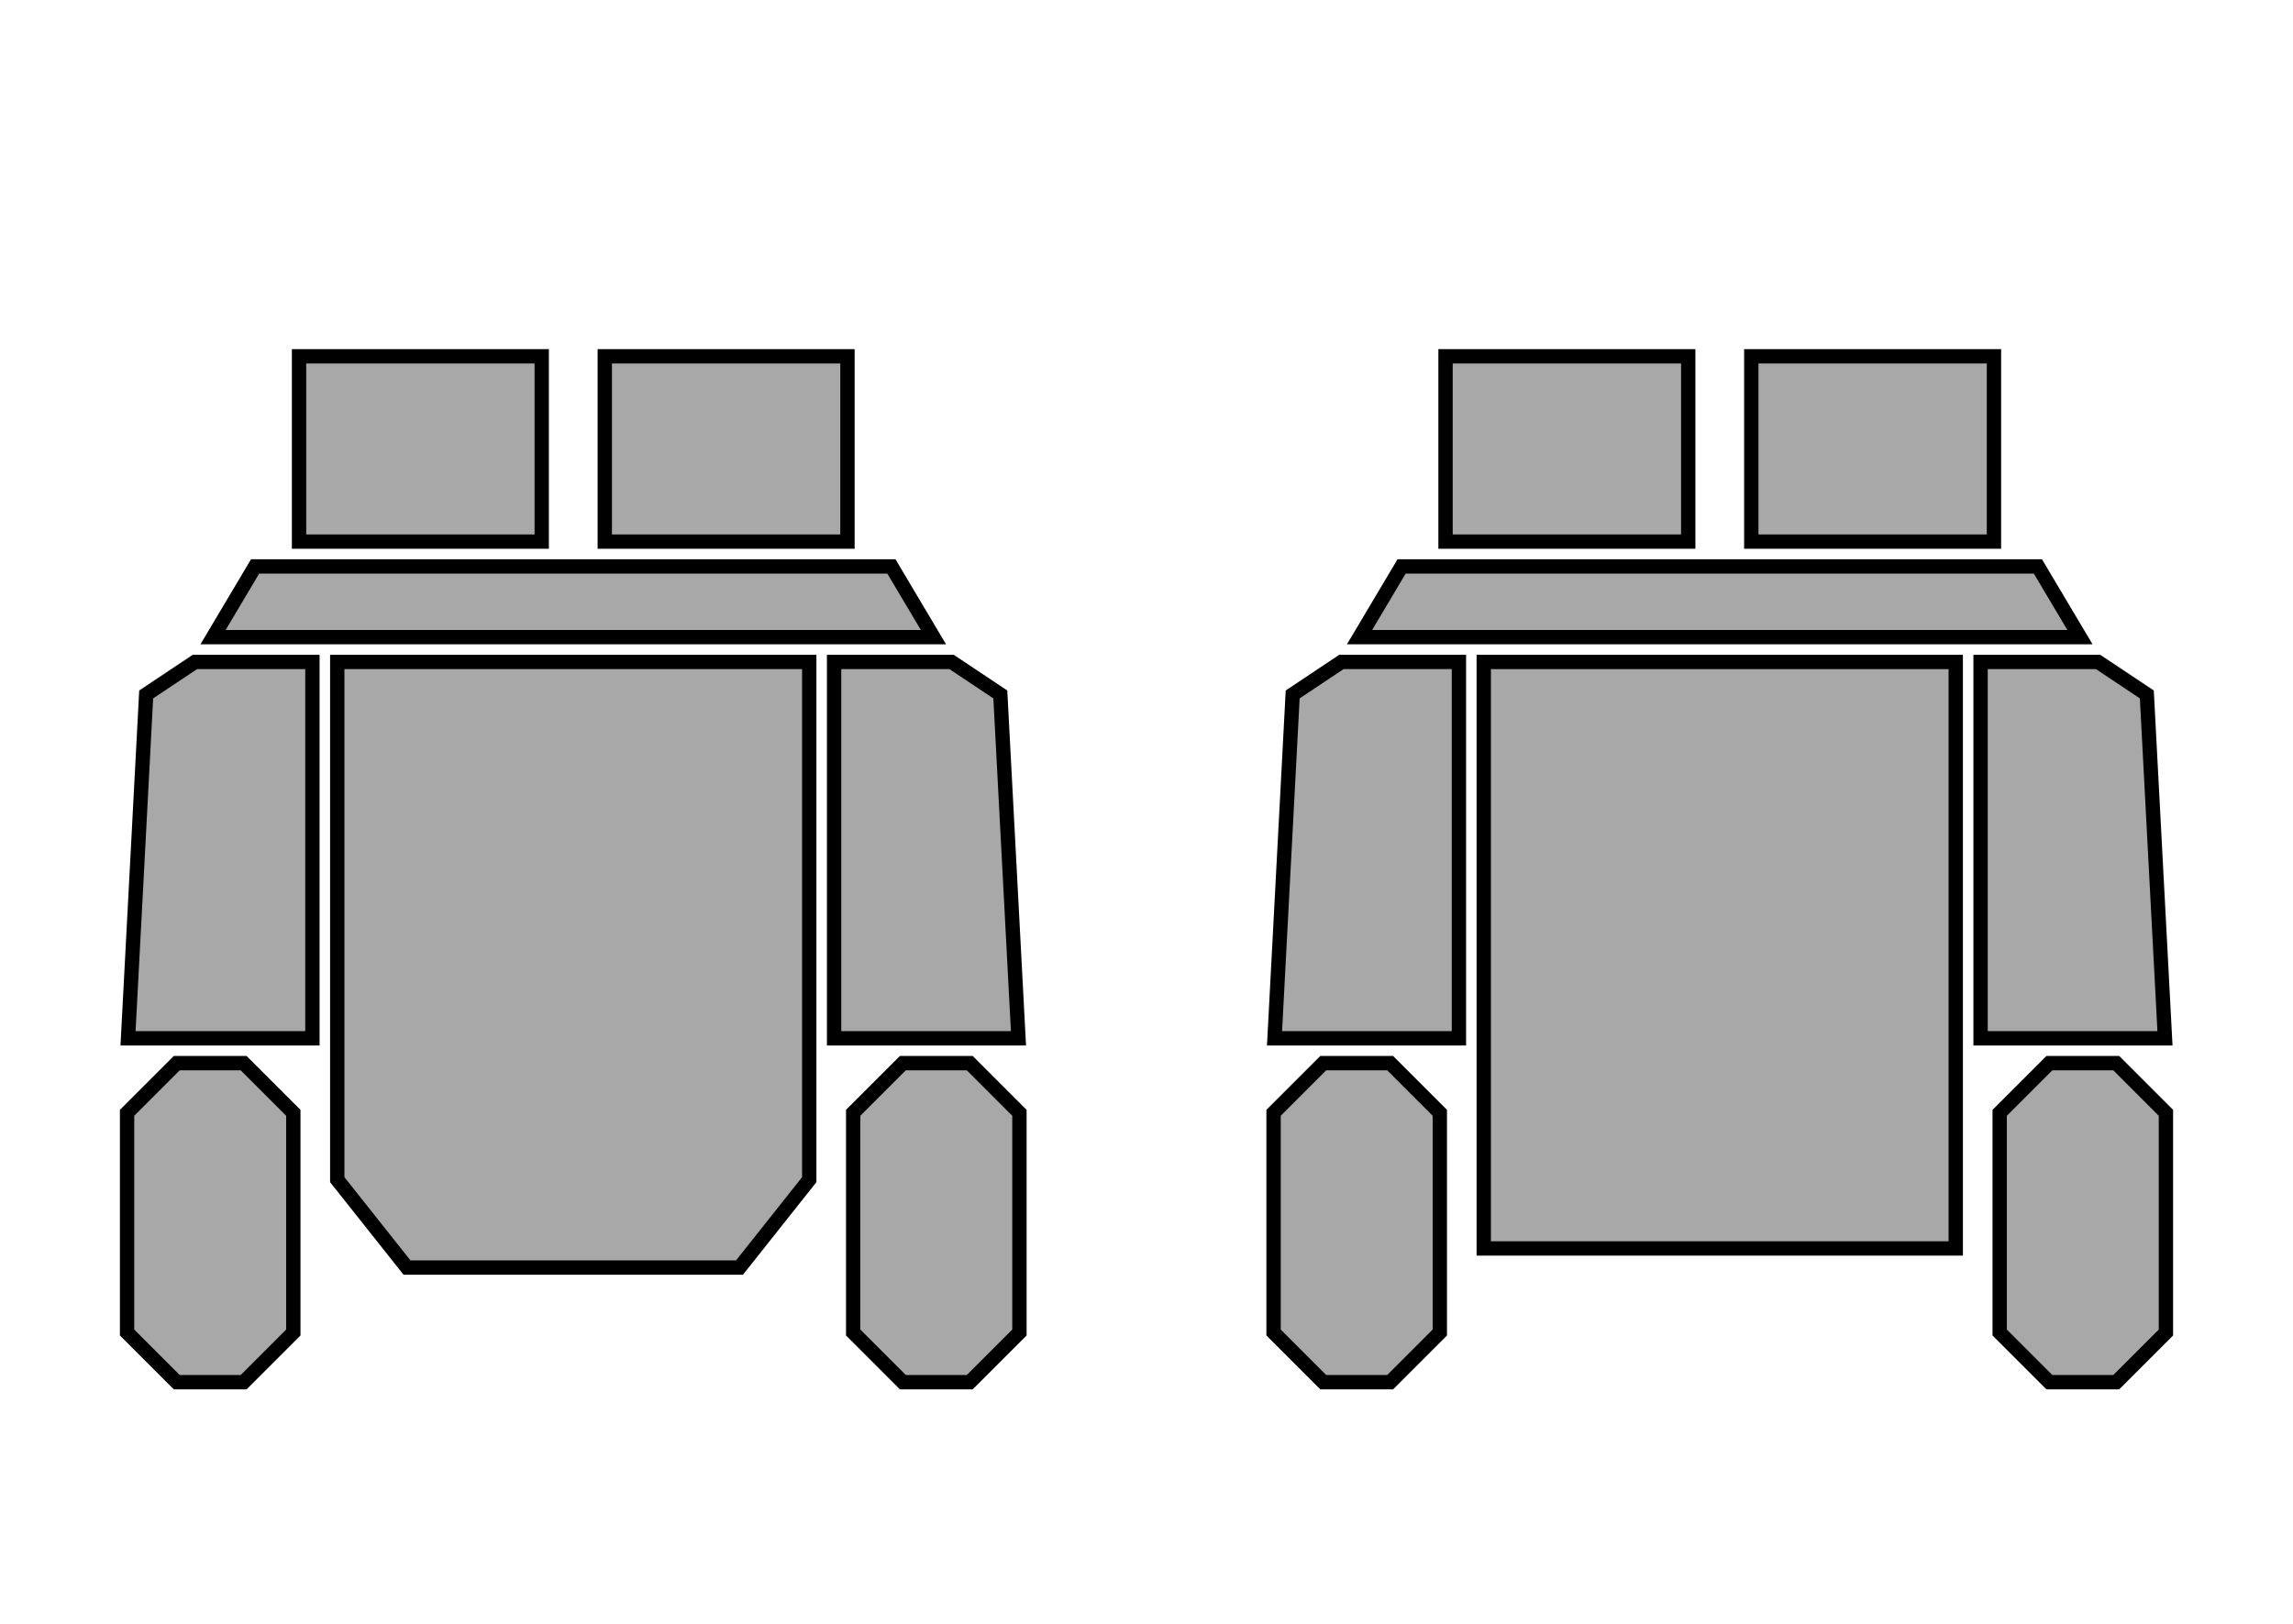
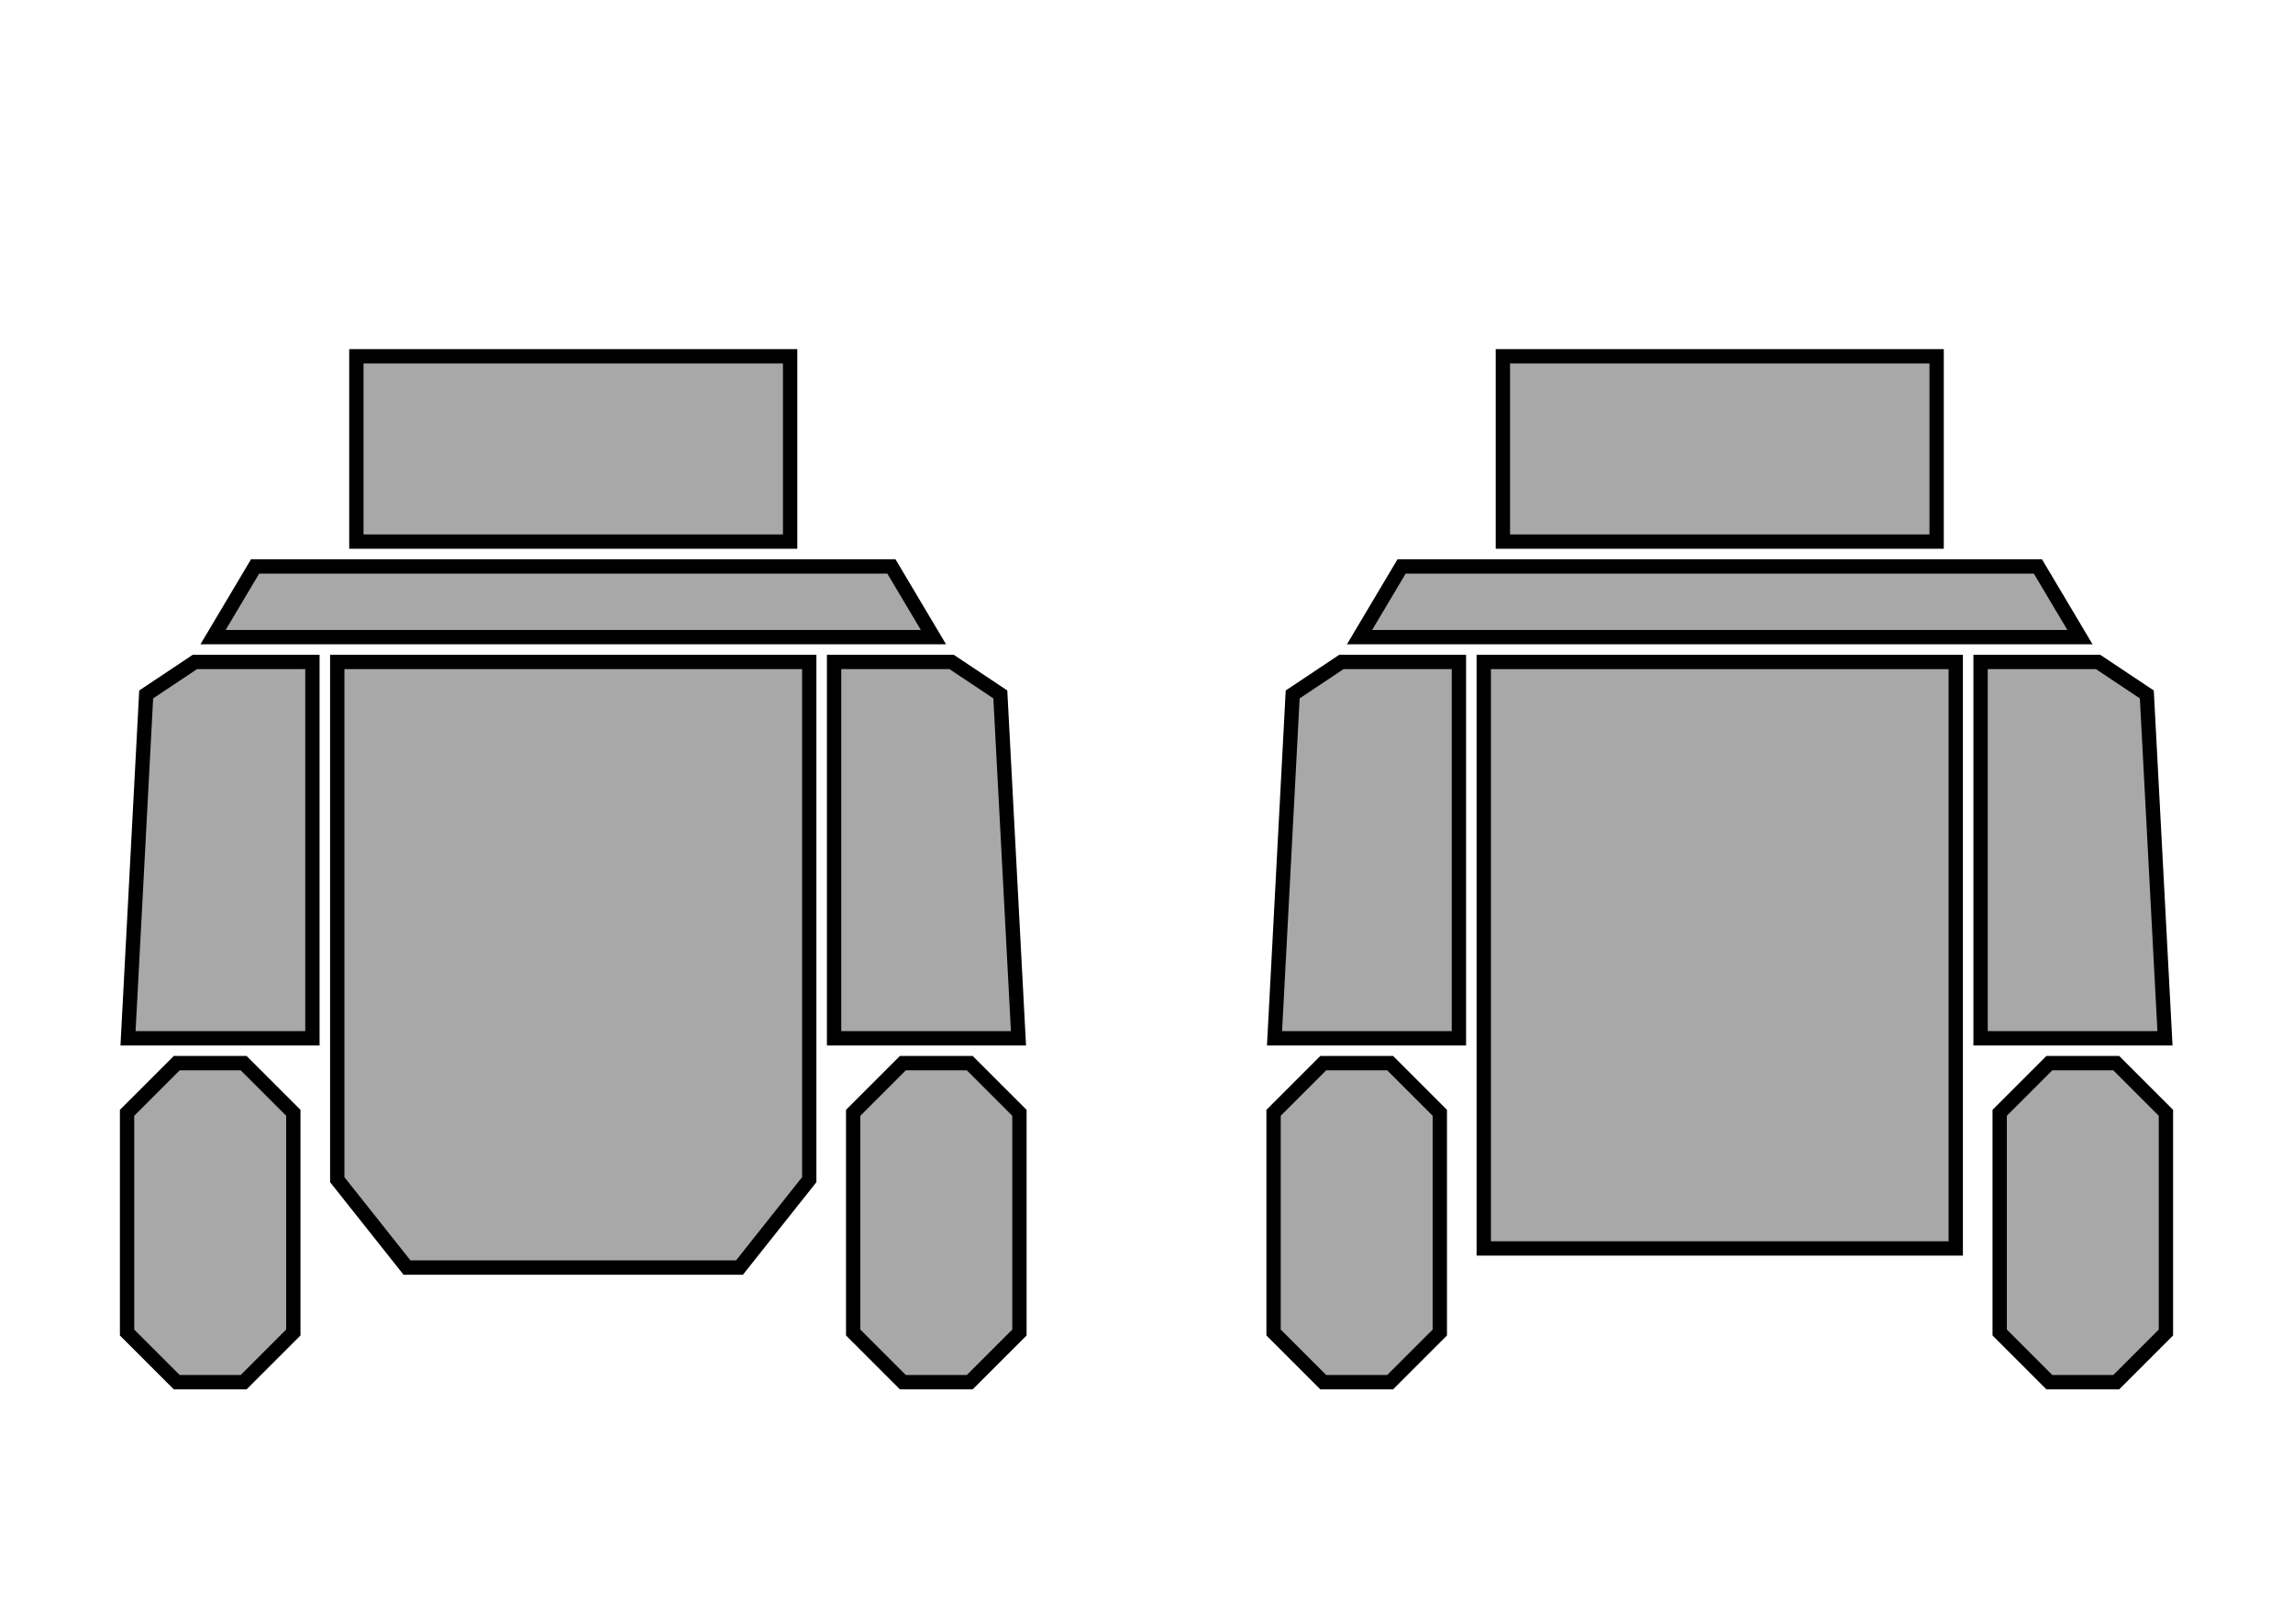
<svg xmlns="http://www.w3.org/2000/svg" viewBox="0 0 240 170">
  <g fill="none" stroke="#dbe5df" stroke-opacity=".22" stroke-width="1" stroke-linejoin="miter">
-     <polygon points="31.3,37.3 56.7,37.3 56.7,56.7 31.3,56.7" />
-     <polygon points="88.7,56.7 63.3,56.7 63.3,37.3 88.7,37.3" />
-     <polygon points="151.3,37.3 176.7,37.3 176.7,56.7 151.3,56.7" />
-     <polygon points="208.7,56.7 183.3,56.7 183.3,37.3 208.7,37.3" />
+     <polygon points="37.3,37.3 82.7,37.3 82.7,56.7 37.3,56.7" />
+     <polygon points="157.3,37.3 202.7,37.3 202.7,56.7 157.3,56.7" />
  </g>
  <g id="part-TURRET" fill="currentColor" fill-opacity=".34" stroke="currentColor" stroke-width="1.5" stroke-linejoin="miter">
-     <polygon points="31.3,37.3 56.7,37.3 56.7,56.7 31.3,56.7" />
-     <polygon points="88.7,56.7 63.3,56.7 63.3,37.3 88.7,37.3" />
-     <polygon points="151.3,37.3 176.7,37.3 176.7,56.7 151.3,56.7" />
-     <polygon points="208.7,56.7 183.3,56.7 183.3,37.3 208.7,37.3" />
+     <polygon points="37.3,37.3 82.7,37.3 82.7,56.7 37.3,56.7" />
+     <polygon points="157.3,37.3 202.7,37.3 202.7,56.7 157.3,56.7" />
  </g>
  <g fill="none" stroke="#dbe5df" stroke-opacity=".22" stroke-width="1" stroke-linejoin="miter">
    <polygon points="26.7,59.3 93.3,59.3 97.7,66.7 22.3,66.7" />
    <polygon points="146.7,59.3 213.3,59.3 217.7,66.7 142.3,66.7" />
  </g>
  <g id="part-HULL" fill="currentColor" fill-opacity=".34" stroke="currentColor" stroke-width="1.5" stroke-linejoin="miter">
    <polygon points="26.7,59.3 93.3,59.3 97.7,66.7 22.3,66.7" />
    <polygon points="146.7,59.3 213.3,59.3 217.7,66.7 142.3,66.7" />
  </g>
  <g fill="none" stroke="#dbe5df" stroke-opacity=".22" stroke-width="1" stroke-linejoin="miter">
    <polygon points="15.3,72.7 20.4,69.3 32.7,69.3 32.7,108.7 13.4,108.7" />
    <polygon points="226.6,108.7 207.3,108.7 207.3,69.3 219.6,69.3 224.7,72.7" />
  </g>
  <g id="part-RIGHT" fill="currentColor" fill-opacity=".34" stroke="currentColor" stroke-width="1.5" stroke-linejoin="miter">
    <polygon points="15.3,72.7 20.4,69.3 32.7,69.3 32.7,108.7 13.4,108.7" />
    <polygon points="226.6,108.7 207.3,108.7 207.3,69.3 219.6,69.3 224.7,72.7" />
  </g>
  <g fill="none" stroke="#dbe5df" stroke-opacity=".22" stroke-width="1" stroke-linejoin="miter">
    <polygon points="106.6,108.7 87.3,108.7 87.3,69.3 99.6,69.3 104.7,72.7" />
    <polygon points="135.3,72.7 140.4,69.3 152.7,69.3 152.7,108.7 133.4,108.7" />
  </g>
  <g id="part-LEFT" fill="currentColor" fill-opacity=".34" stroke="currentColor" stroke-width="1.5" stroke-linejoin="miter">
    <polygon points="106.6,108.7 87.3,108.7 87.3,69.3 99.6,69.3 104.7,72.7" />
    <polygon points="135.3,72.7 140.4,69.3 152.7,69.3 152.7,108.7 133.4,108.7" />
  </g>
  <g fill="none" stroke="#dbe5df" stroke-opacity=".22" stroke-width="1" stroke-linejoin="miter">
    <polygon points="35.3,69.3 84.7,69.3 84.7,123.5 77.4,132.7 42.6,132.7 35.3,123.5" />
  </g>
  <g id="part-FRONT" fill="currentColor" fill-opacity=".34" stroke="currentColor" stroke-width="1.5" stroke-linejoin="miter">
    <polygon points="35.3,69.3 84.7,69.3 84.7,123.5 77.4,132.7 42.6,132.7 35.3,123.5" />
  </g>
  <g fill="none" stroke="#dbe5df" stroke-opacity=".22" stroke-width="1" stroke-linejoin="miter">
    <polygon points="18.5,111.3 25.5,111.3 30.7,116.5 30.7,139.5 25.5,144.7 18.5,144.7 13.3,139.5 13.3,116.5" />
    <polygon points="106.7,116.5 106.7,139.5 101.5,144.7 94.5,144.7 89.3,139.5 89.3,116.5 94.5,111.3 101.5,111.3" />
    <polygon points="138.5,111.3 145.5,111.3 150.7,116.5 150.7,139.5 145.5,144.7 138.5,144.7 133.3,139.5 133.3,116.5" />
    <polygon points="226.7,116.5 226.7,139.5 221.5,144.7 214.5,144.7 209.3,139.5 209.3,116.5 214.5,111.3 221.5,111.3" />
  </g>
  <g id="part-DRIVE" fill="currentColor" fill-opacity=".34" stroke="currentColor" stroke-width="1.5" stroke-linejoin="miter">
    <polygon points="18.5,111.3 25.5,111.3 30.7,116.5 30.7,139.5 25.5,144.7 18.5,144.7 13.3,139.5 13.3,116.5" />
    <polygon points="106.7,116.5 106.7,139.5 101.5,144.7 94.5,144.7 89.3,139.5 89.3,116.5 94.5,111.3 101.5,111.3" />
    <polygon points="138.5,111.3 145.5,111.3 150.7,116.5 150.7,139.5 145.5,144.7 138.5,144.7 133.3,139.5 133.3,116.5" />
    <polygon points="226.7,116.5 226.7,139.5 221.5,144.7 214.5,144.7 209.3,139.5 209.3,116.5 214.5,111.3 221.5,111.3" />
  </g>
  <g fill="none" stroke="#dbe5df" stroke-opacity=".22" stroke-width="1" stroke-linejoin="miter">
    <polygon points="155.3,69.3 204.7,69.3 204.7,130.7 155.3,130.7" />
  </g>
  <g id="part-REAR" fill="currentColor" fill-opacity=".34" stroke="currentColor" stroke-width="1.5" stroke-linejoin="miter">
    <polygon points="155.3,69.3 204.7,69.3 204.7,130.7 155.3,130.7" />
  </g>
</svg>
